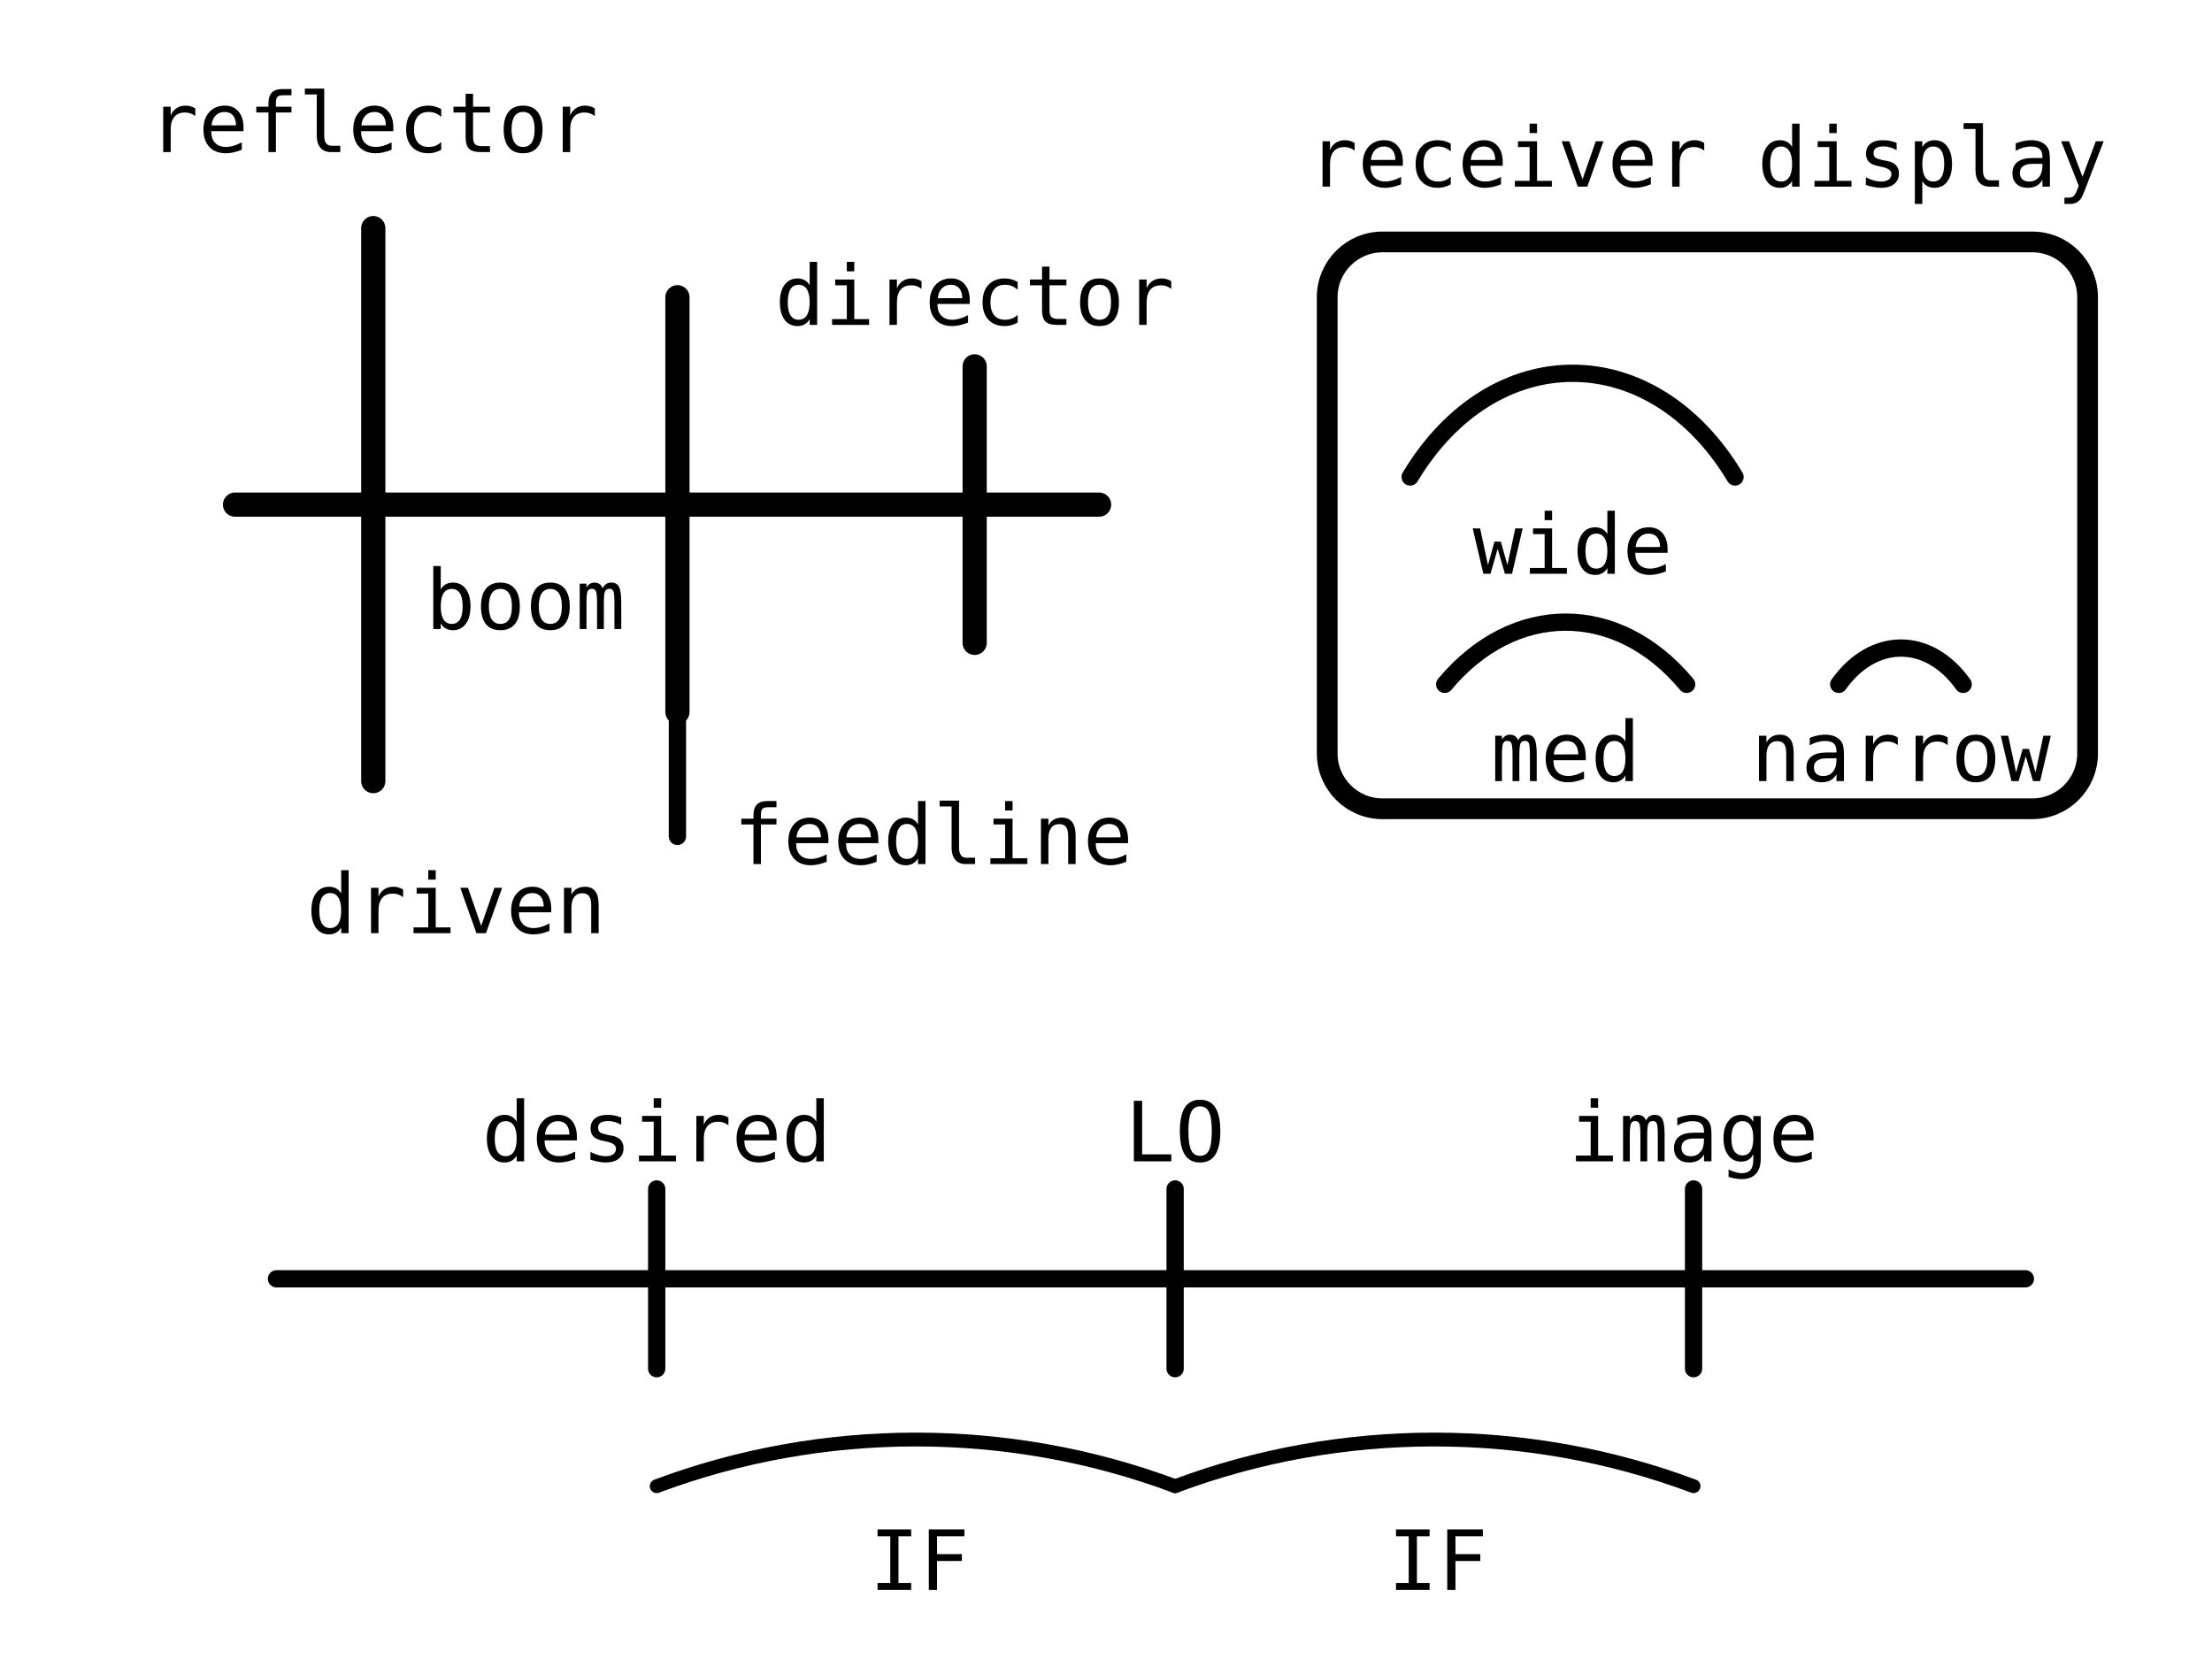
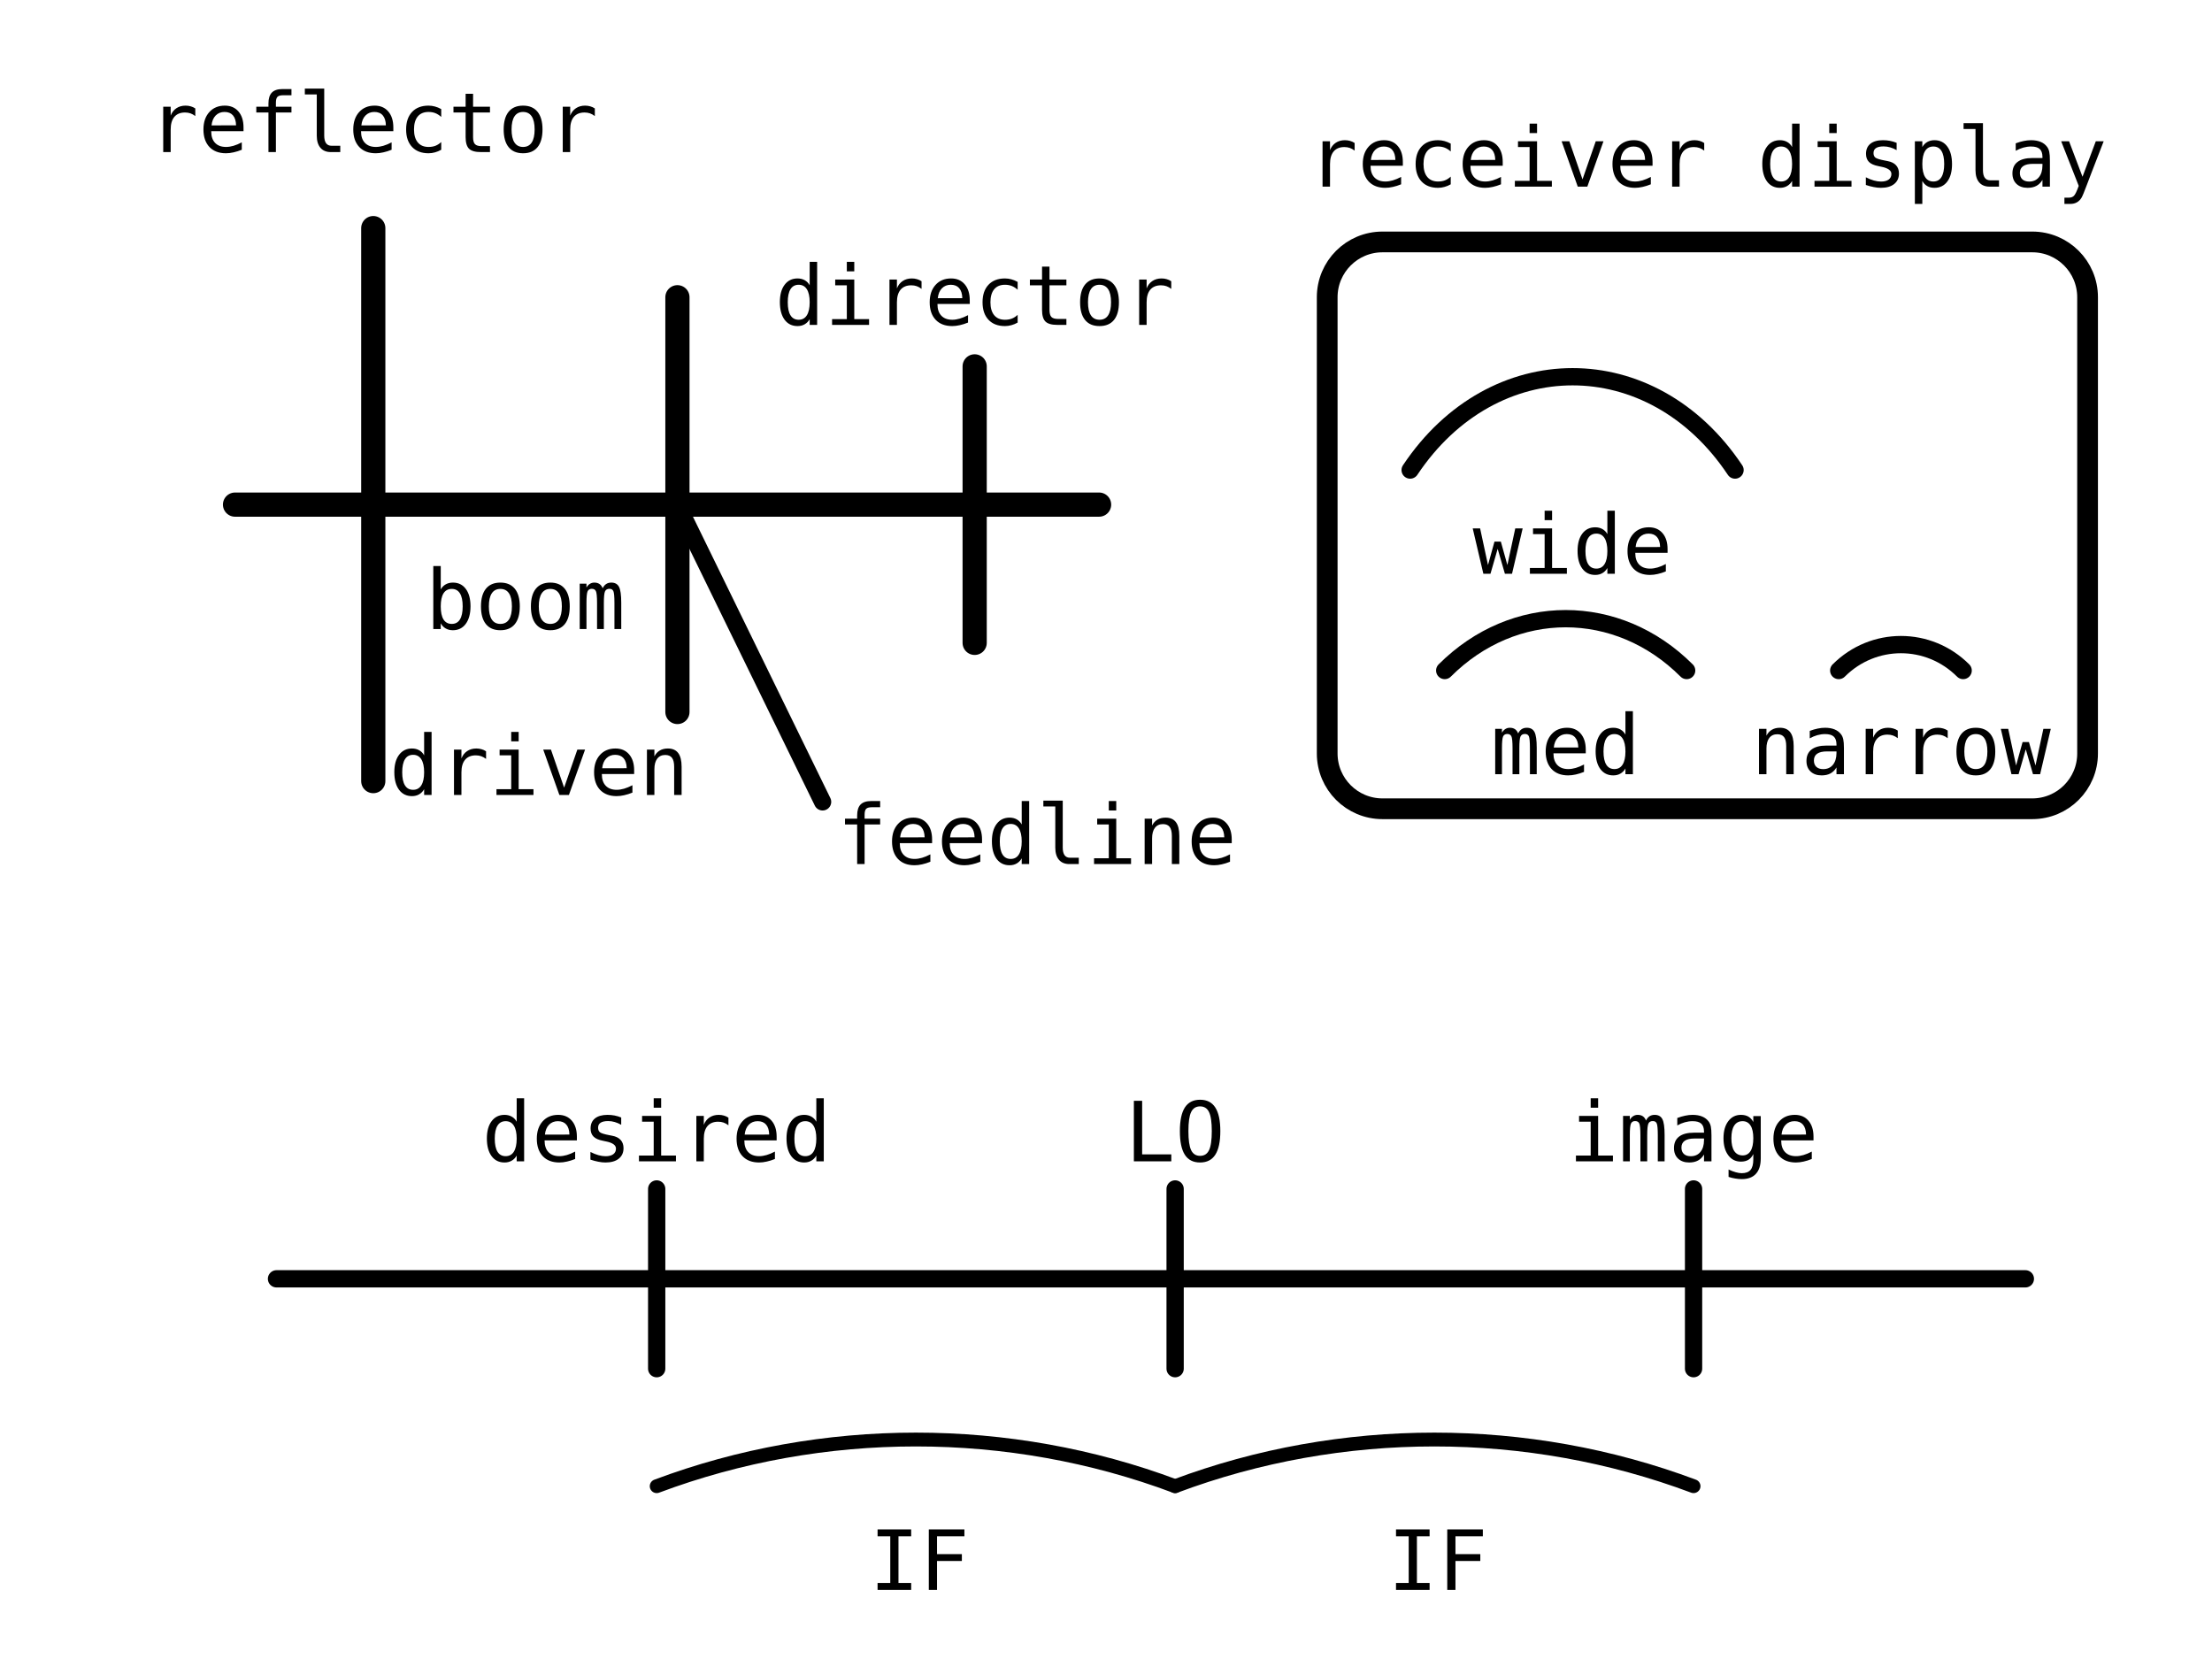
<svg xmlns="http://www.w3.org/2000/svg" id="yagi-receiver-specs" viewBox="0 0 640 480" role="img">
  <g fill="none" stroke="currentColor" stroke-linecap="round" stroke-linejoin="round">
    <line x1="68" y1="146" x2="318" y2="146" stroke-width="7" />
    <line x1="108" y1="66" x2="108" y2="226" stroke-width="7" />
    <line x1="196" y1="86" x2="196" y2="206" stroke-width="7" />
    <line x1="282" y1="106" x2="282" y2="186" stroke-width="7" />
-     <line x1="196" y1="146" x2="196" y2="242" stroke-width="5" />
+     <line x1="196" y1="146" x2="238" y2="232" stroke-width="5" />
    <rect x="384" y="70" width="220" height="164" rx="16" ry="16" stroke-width="6" />
-     <path d="M408 138 C432 98 478 98 502 138" stroke-width="5" />
-     <path d="M418 198 C438 174 468 174 488 198" stroke-width="5" />
-     <path d="M532 198 C542 184 558 184 568 198" stroke-width="5" />
+     <path d="M408 136 C432 100 478 100 502 136" stroke-width="5" />
+     <path d="M418 194 C438 174 468 174 488 194" stroke-width="5" />
+     <path d="M532 194 C542 184 558 184 568 194" stroke-width="5" />
    <line x1="80" y1="370" x2="586" y2="370" stroke-width="5" />
    <line x1="190" y1="344" x2="190" y2="396" stroke-width="5" />
    <line x1="340" y1="344" x2="340" y2="396" stroke-width="5" />
    <line x1="490" y1="344" x2="490" y2="396" stroke-width="5" />
    <path d="M190 430 C238 412 292 412 340 430" stroke-width="4" />
    <path d="M340 430 C388 412 442 412 490 430" stroke-width="4" />
  </g>
  <g fill="currentColor" font-family="ui-monospace, SFMono-Regular, Menlo, Consolas, monospace" text-anchor="middle">
    <text x="108" y="44" font-size="24">reflector</text>
    <text x="282" y="94" font-size="24">director</text>
    <text x="152" y="182" font-size="24">boom</text>
-     <text x="132" y="270" font-size="24">driven</text>
-     <text x="270" y="250" font-size="24">feedline</text>
+     <text x="156" y="230" font-size="24">driven</text>
+     <text x="300" y="250" font-size="24">feedline</text>
    <text x="494" y="54" font-size="24">receiver display</text>
    <text x="455" y="166" font-size="24">wide</text>
-     <text x="453" y="226" font-size="24">med</text>
-     <text x="550" y="226" font-size="24">narrow</text>
+     <text x="453" y="224" font-size="24">med</text>
+     <text x="550" y="224" font-size="24">narrow</text>
    <text x="190" y="336" font-size="24">desired</text>
    <text x="340" y="336" font-size="24">LO</text>
    <text x="490" y="336" font-size="24">image</text>
    <text x="266" y="460" font-size="24">IF</text>
    <text x="416" y="460" font-size="24">IF</text>
  </g>
</svg>
